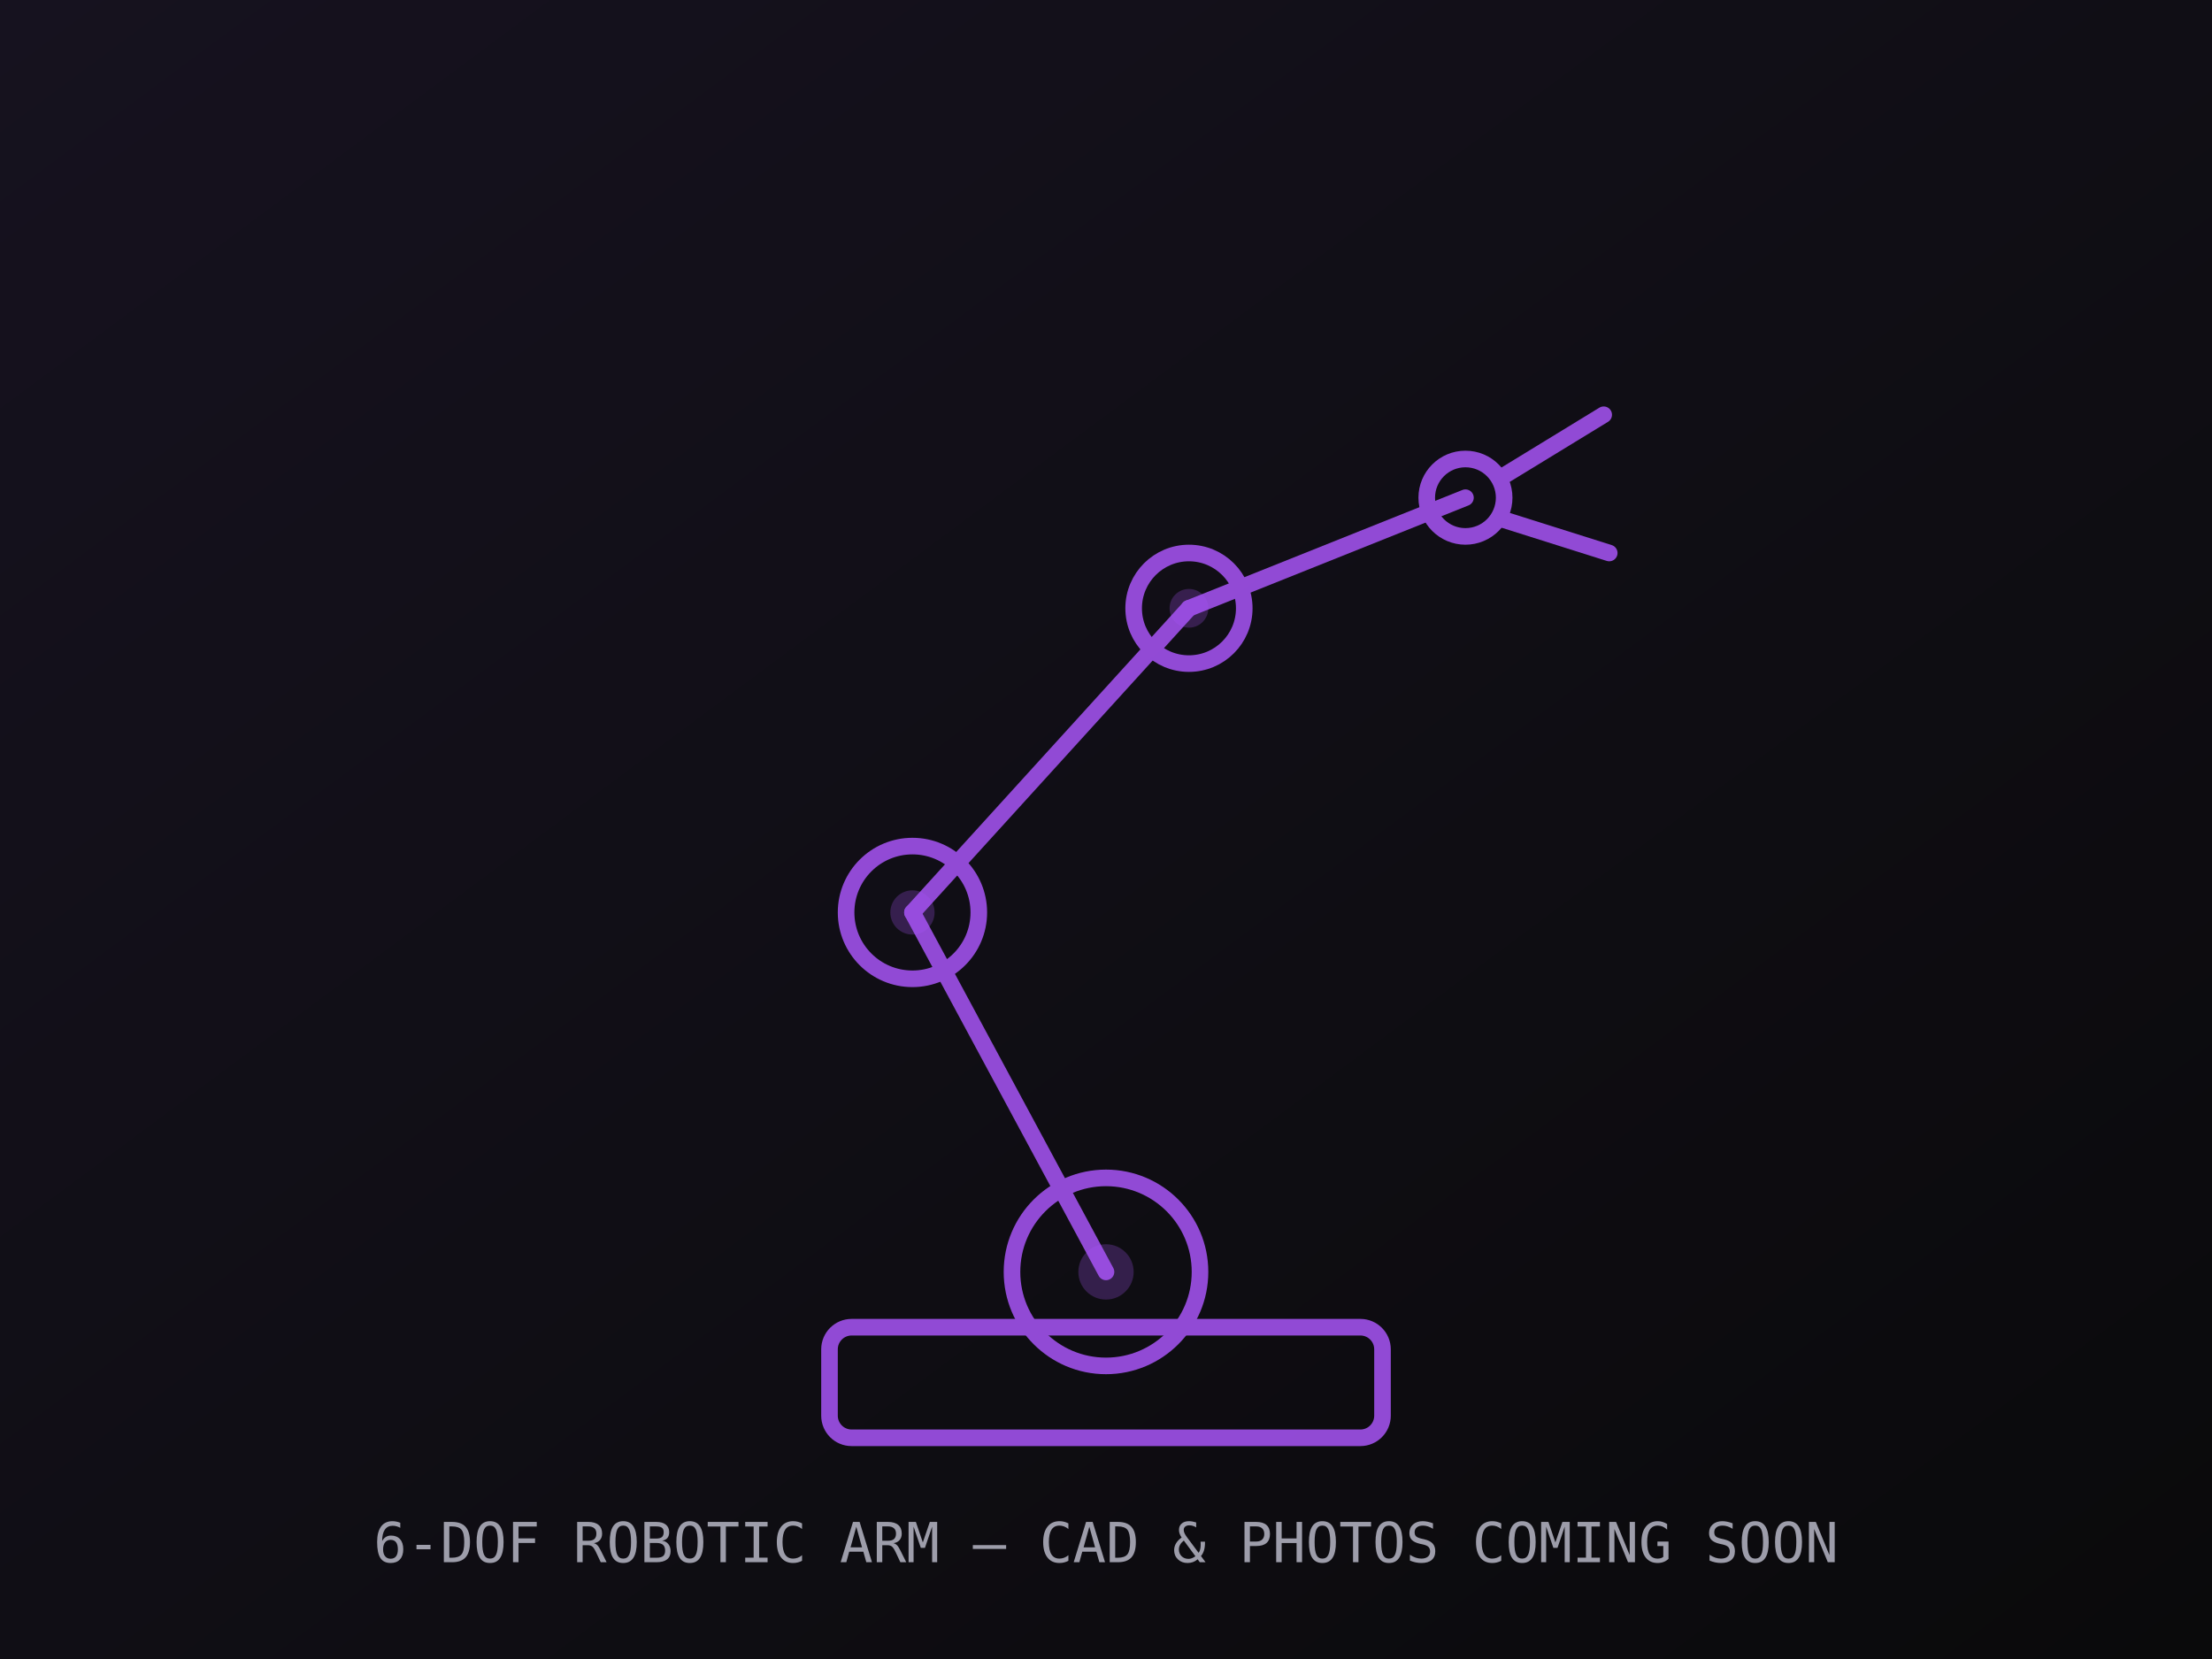
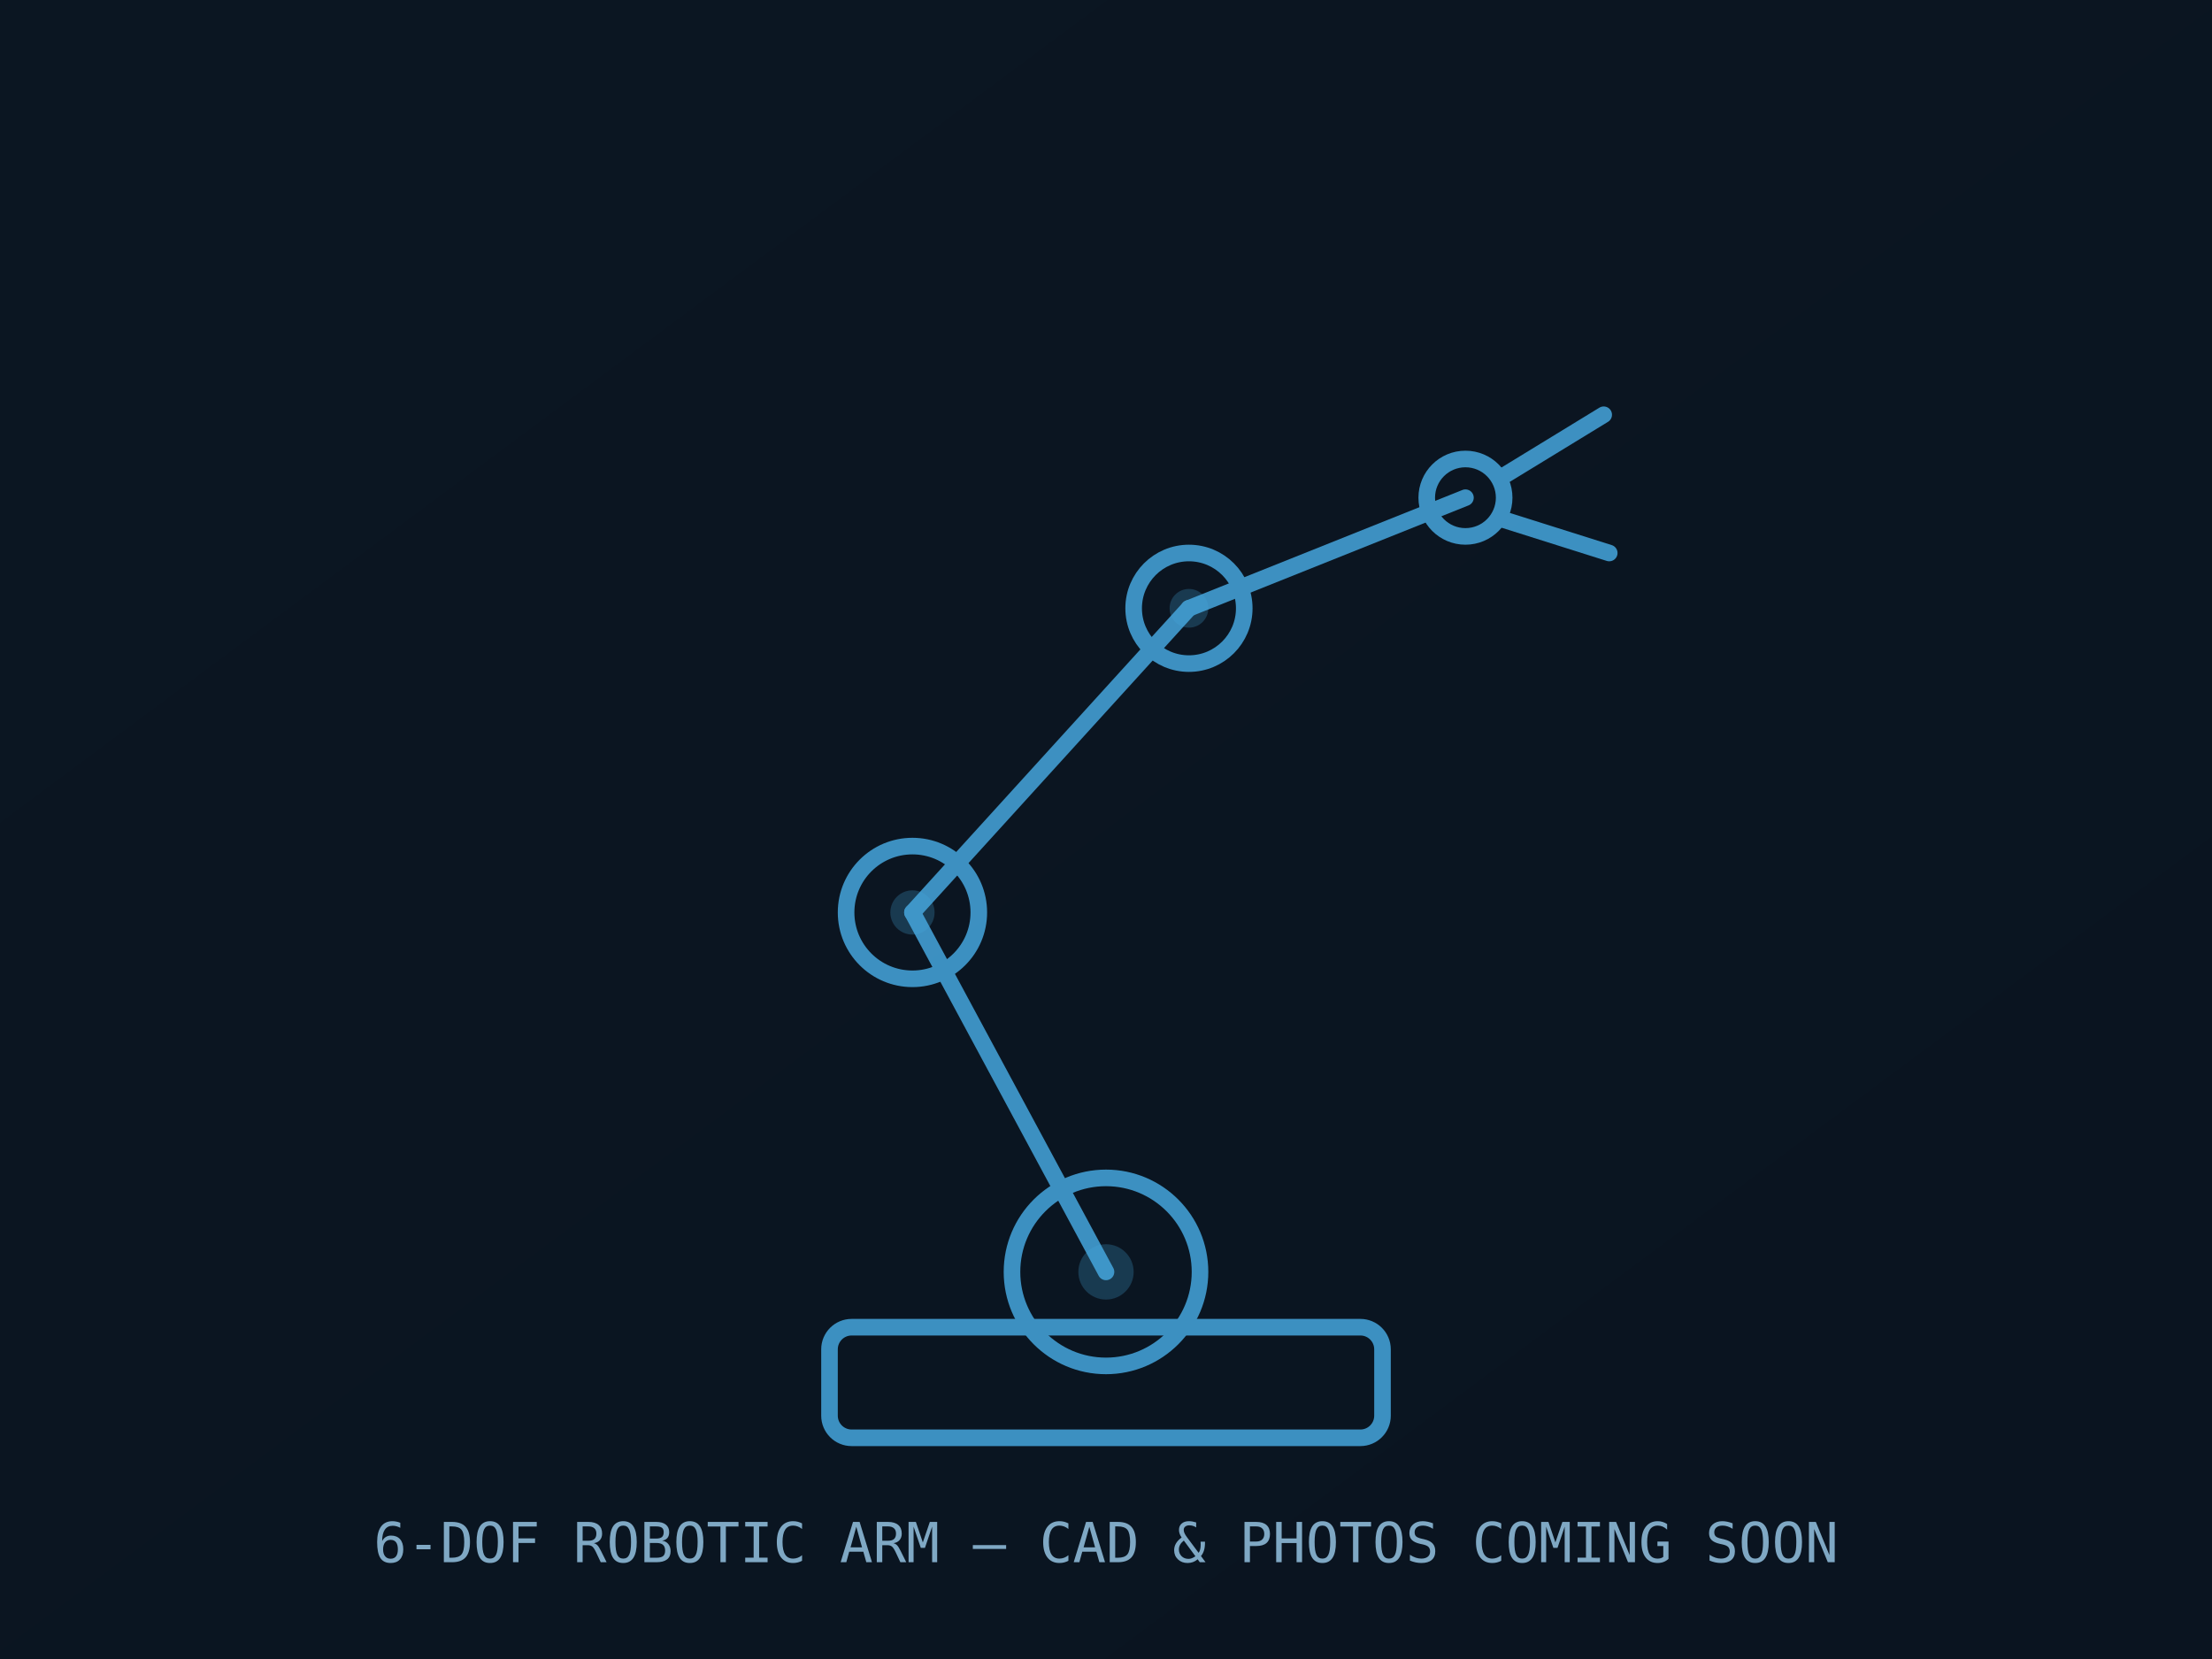
<svg xmlns="http://www.w3.org/2000/svg" viewBox="0 0 800 600">
  <defs>
    <linearGradient id="bg" x1="0" y1="0" x2="1" y2="1">
-       <stop offset="0" stop-color="#16121f" />
-       <stop offset="1" stop-color="#0a0a0b" />
+       <stop offset="0" stop-color="#0b1622" />
+       <stop offset="1" stop-color="#0a1420" />
    </linearGradient>
  </defs>
  <rect width="800" height="600" fill="url(#bg)" />
-   <g stroke="#a855f7" stroke-width="6" fill="none" stroke-linecap="round" stroke-linejoin="round" opacity="0.85">
+   <g stroke="#45a6dd" stroke-width="6" fill="none" stroke-linecap="round" stroke-linejoin="round" opacity="0.85">
    <rect x="300" y="480" width="200" height="40" rx="8" />
    <circle cx="400" cy="460" r="34" />
    <line x1="400" y1="460" x2="330" y2="330" />
    <circle cx="330" cy="330" r="24" />
    <line x1="330" y1="330" x2="430" y2="220" />
    <circle cx="430" cy="220" r="20" />
    <line x1="430" y1="220" x2="530" y2="180" />
    <circle cx="530" cy="180" r="14" />
    <path d="M544 172 L580 150 M544 188 L582 200" />
  </g>
-   <g fill="#a855f7" opacity="0.25">
+   <g fill="#45a6dd" opacity="0.25">
    <circle cx="330" cy="330" r="8" />
    <circle cx="430" cy="220" r="7" />
    <circle cx="400" cy="460" r="10" />
  </g>
-   <text x="400" y="565" text-anchor="middle" font-family="monospace" font-size="20" fill="#9d9daa">6-DOF ROBOTIC ARM — CAD &amp; PHOTOS COMING SOON</text>
+   <text x="400" y="565" text-anchor="middle" font-family="monospace" font-size="20" fill="#7fa8c4">6-DOF ROBOTIC ARM — CAD &amp; PHOTOS COMING SOON</text>
</svg>
